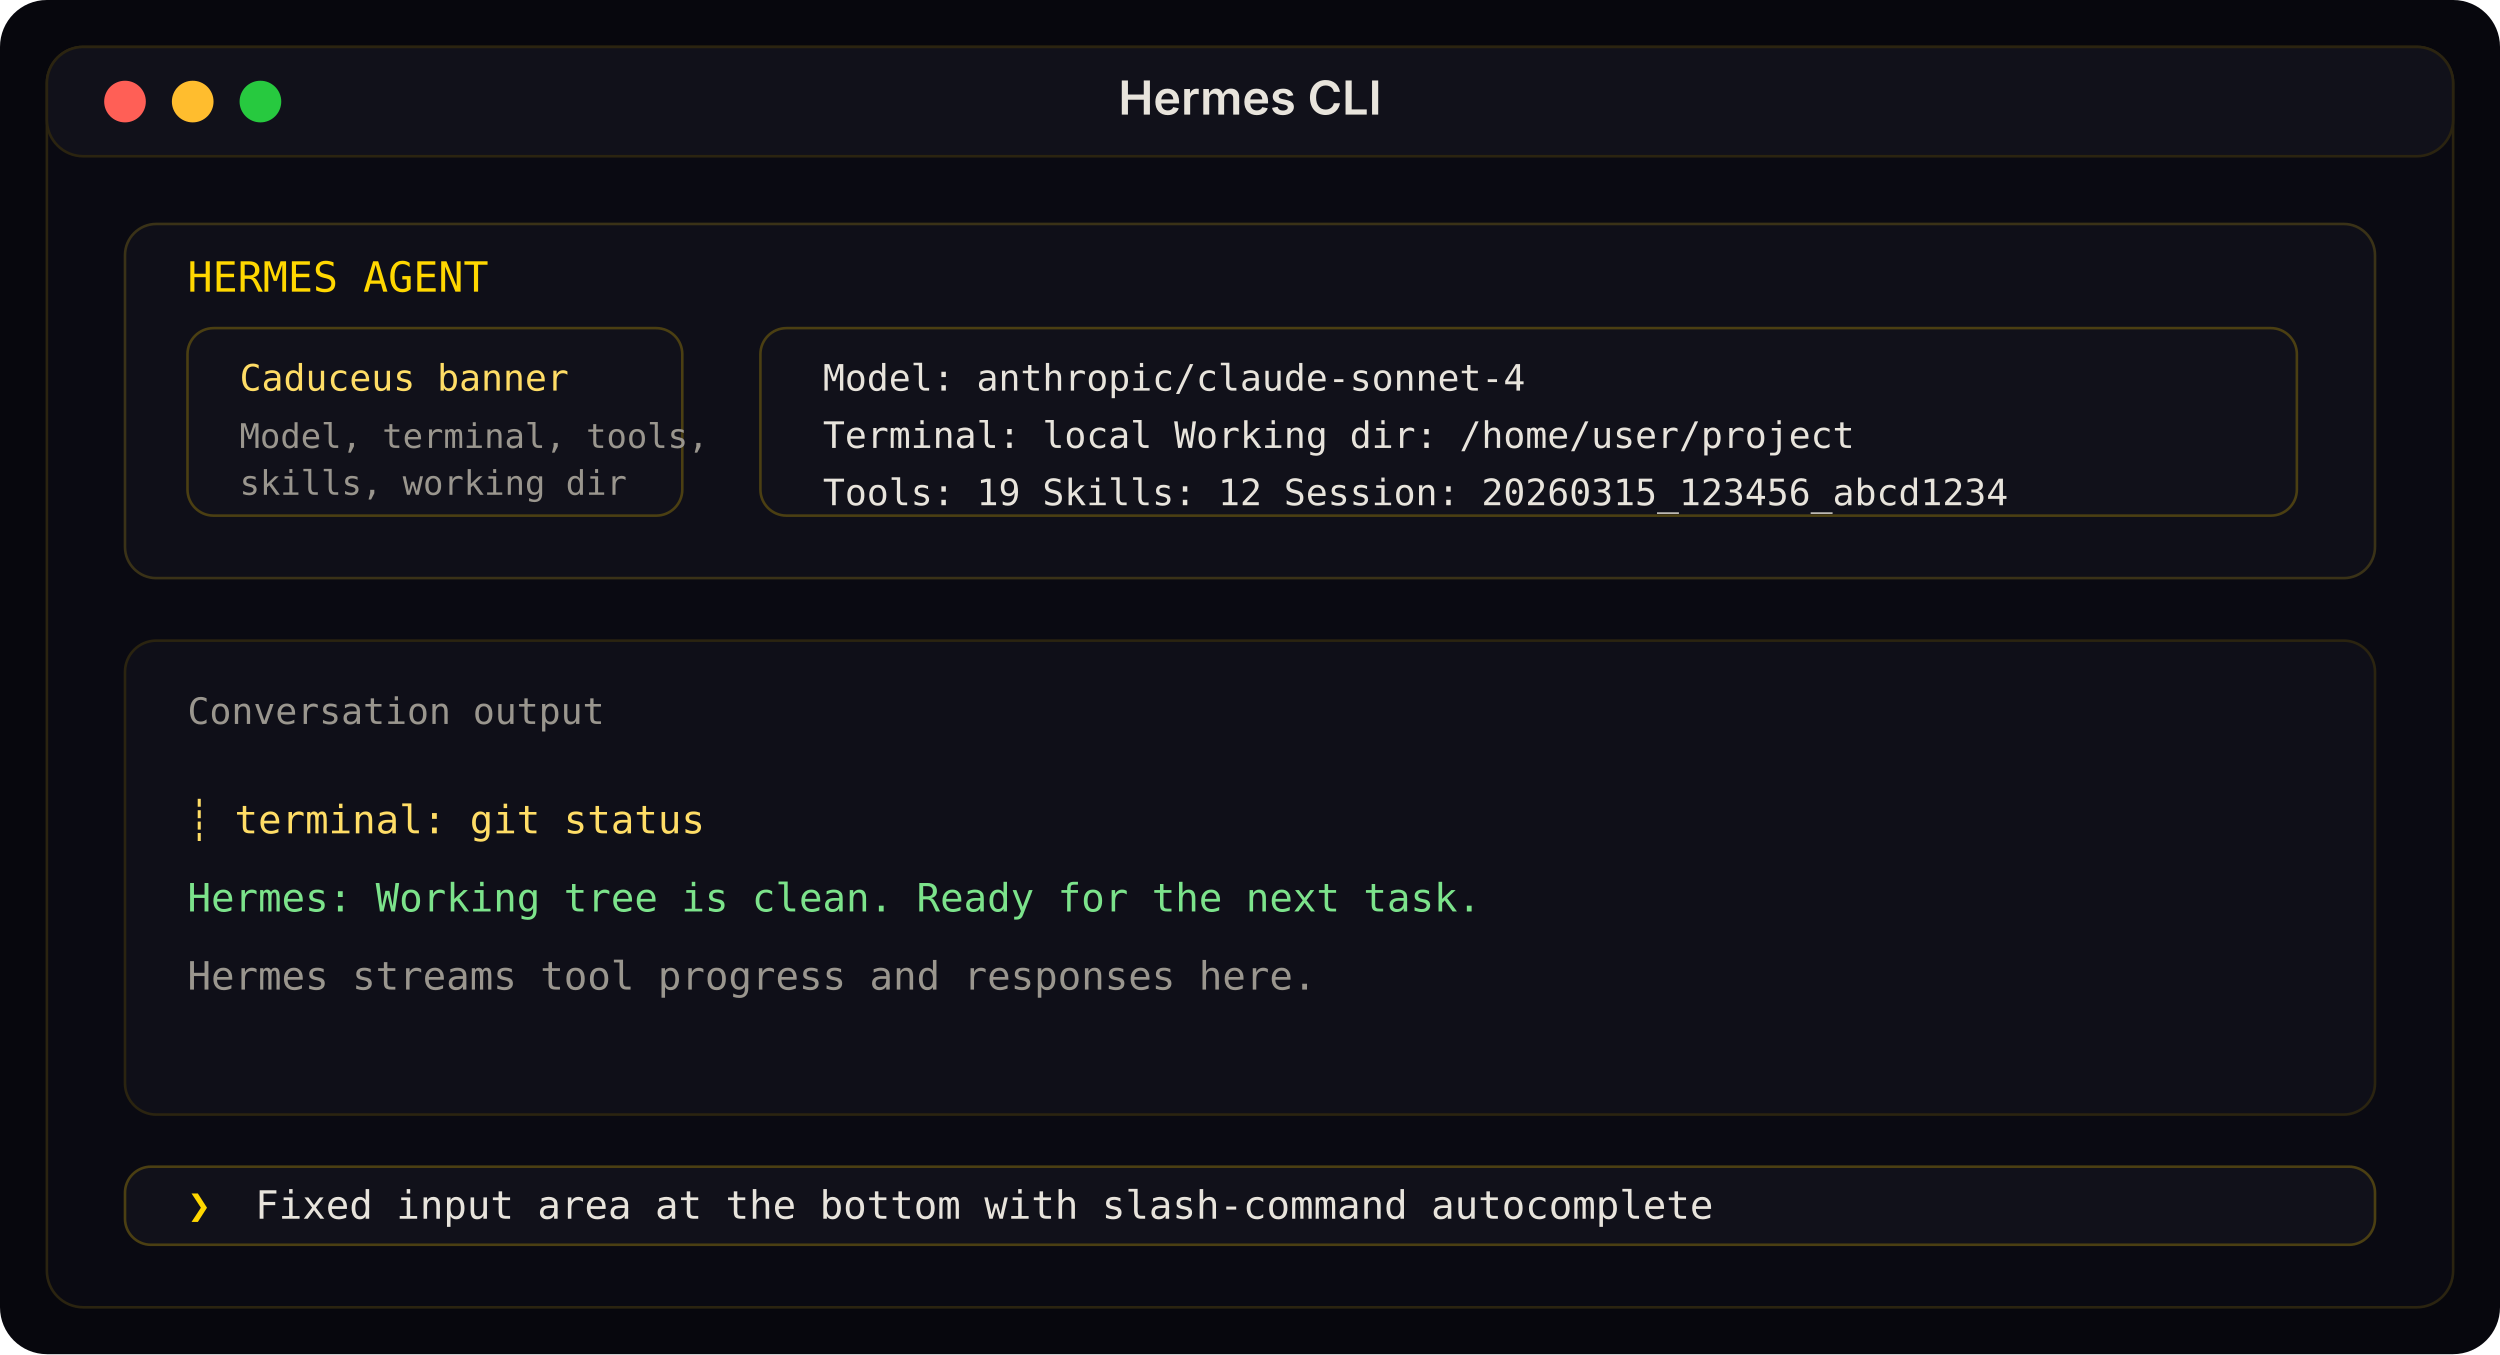
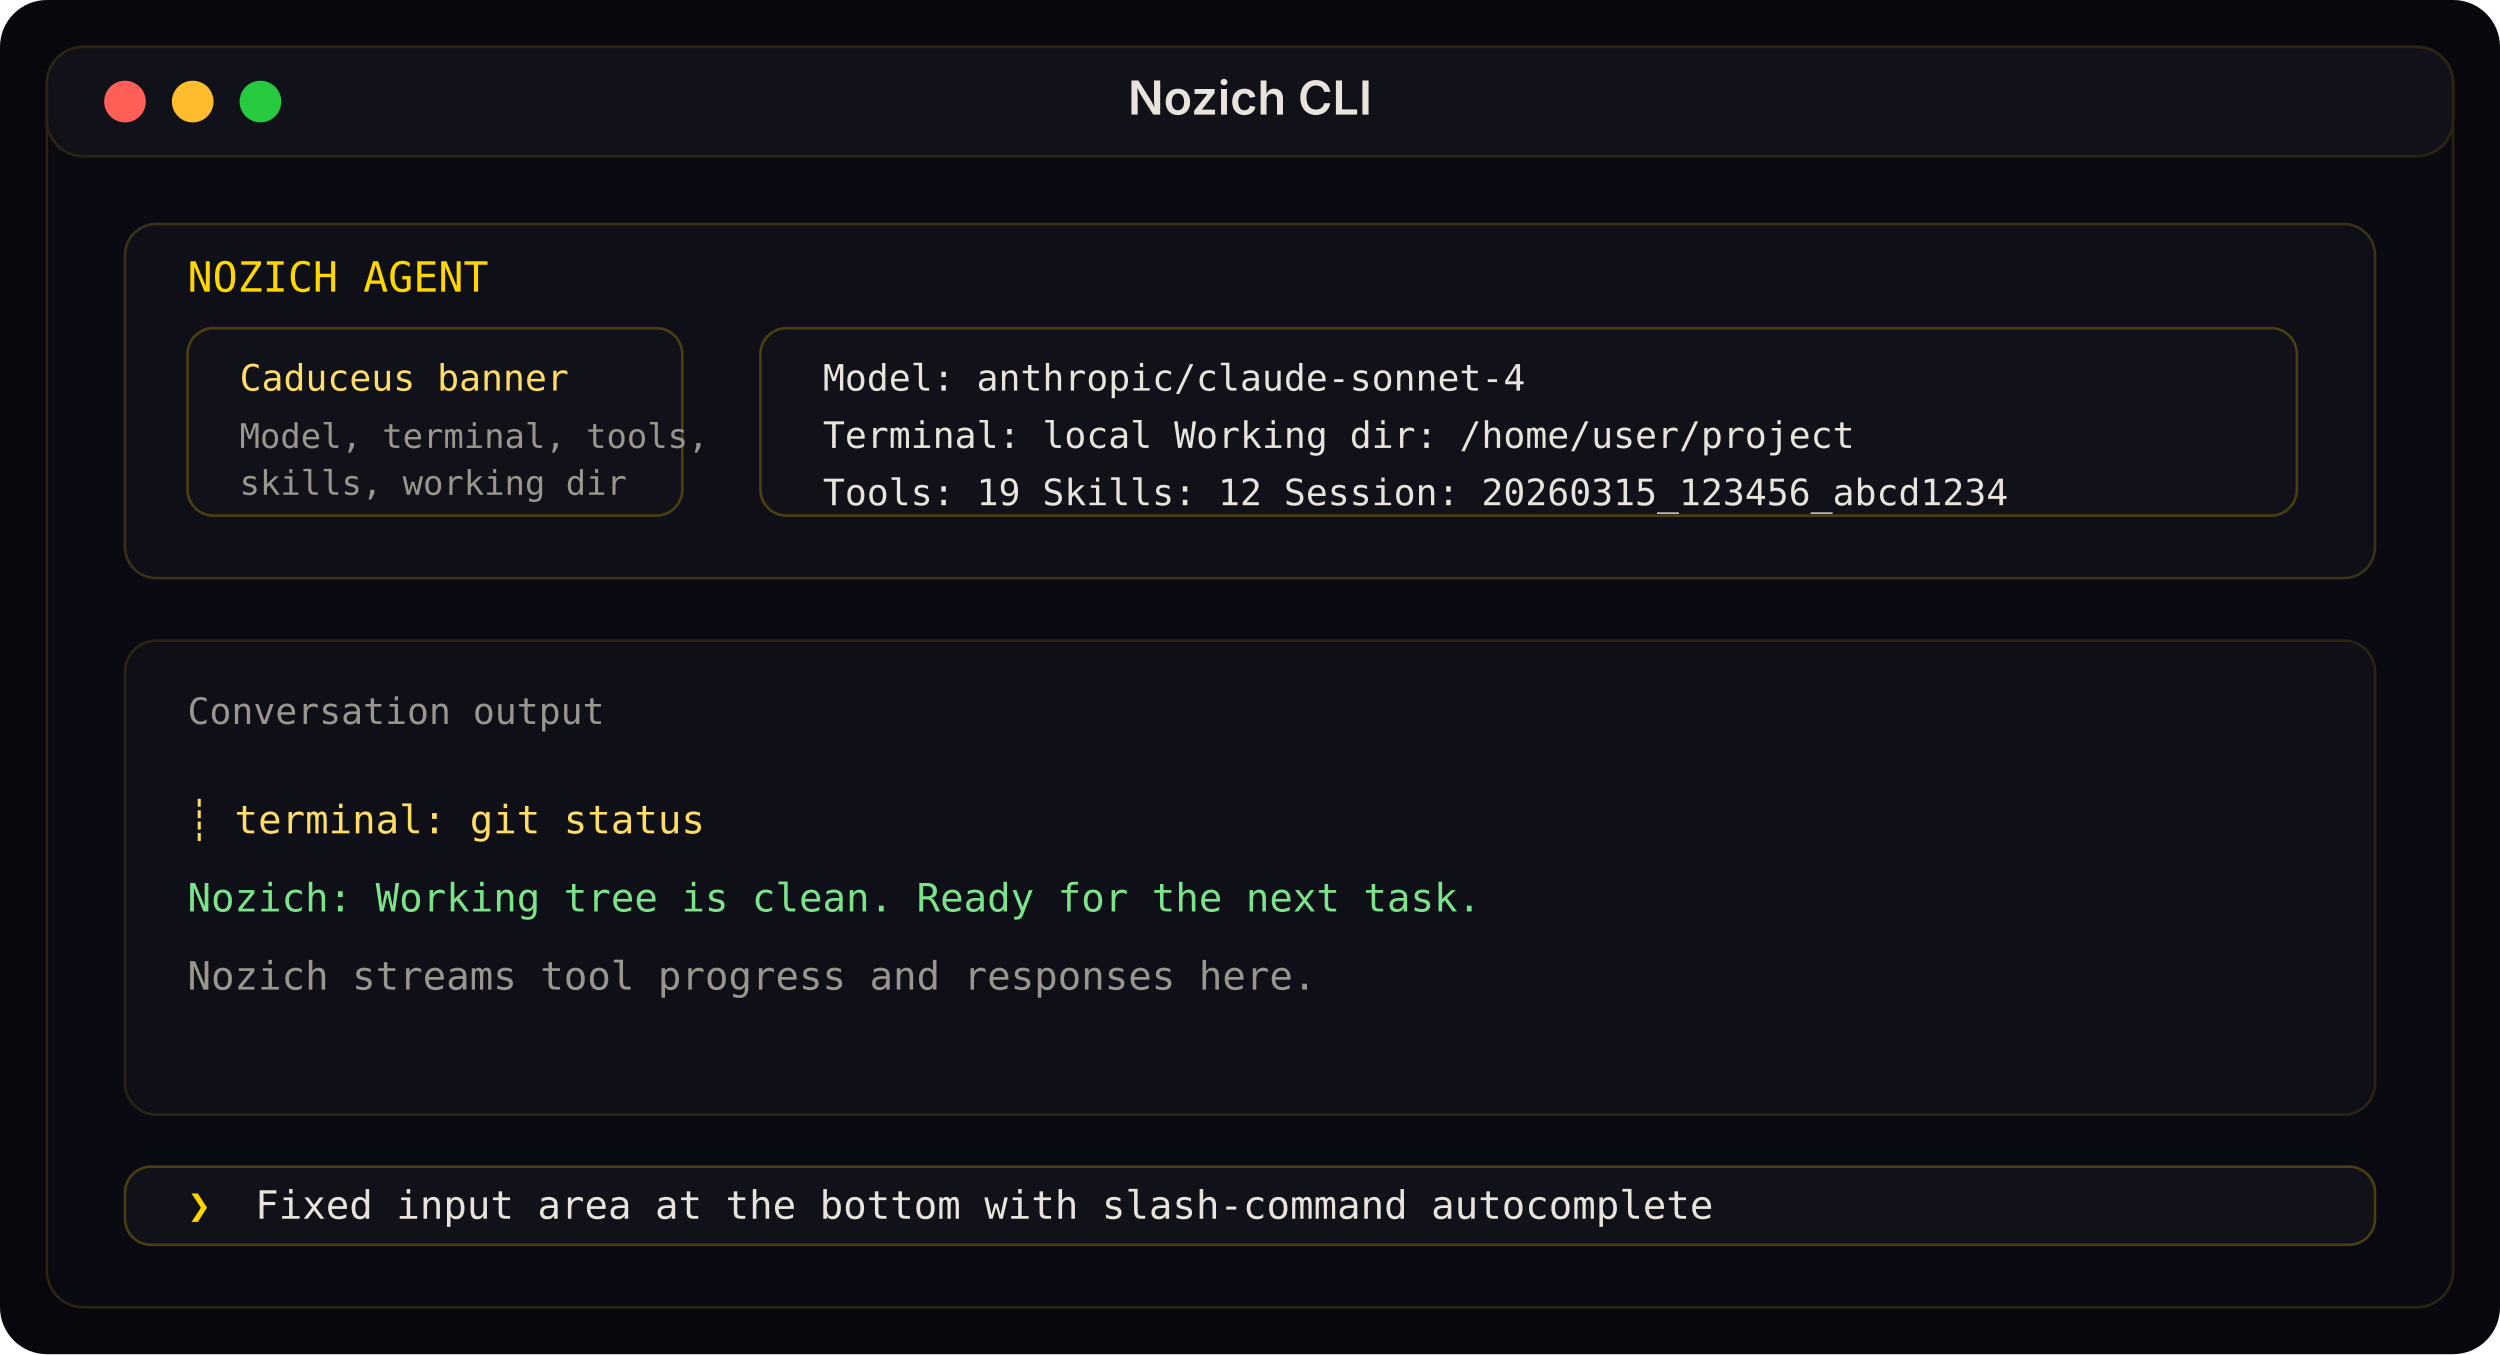
<svg xmlns="http://www.w3.org/2000/svg" width="960" height="520" viewBox="0 0 960 520" role="img" aria-labelledby="title desc">
  <rect width="960" height="520" rx="18" fill="#07070d" />
  <rect x="18" y="18" width="924" height="484" rx="14" fill="#0a0a12" stroke="#2b2410" />
  <rect x="18" y="18" width="924" height="42" rx="14" fill="#11111a" stroke="#2b2410" />
  <circle cx="48" cy="39" r="8" fill="#ff5f56" />
  <circle cx="74" cy="39" r="8" fill="#ffbd2e" />
  <circle cx="100" cy="39" r="8" fill="#27c93f" />
-   <text x="480" y="44" text-anchor="middle" fill="#e8e4dc" font-family="Inter, sans-serif" font-size="18" font-weight="600">Hermes CLI</text>
+   <text x="480" y="44" text-anchor="middle" fill="#e8e4dc" font-family="Inter, sans-serif" font-size="18" font-weight="600">Nozich CLI</text>
  <rect x="48" y="86" width="864" height="136" rx="12" fill="#0f0f18" stroke="#3a3217" />
-   <text x="72" y="112" fill="#ffd700" font-family="JetBrains Mono, monospace" font-size="16">HERMES AGENT</text>
+   <text x="72" y="112" fill="#ffd700" font-family="JetBrains Mono, monospace" font-size="16">NOZICH AGENT</text>
  <rect x="72" y="126" width="190" height="72" rx="10" fill="#11111a" stroke="#4b3f12" />
  <text x="92" y="150" fill="#ffdd66" font-family="JetBrains Mono, monospace" font-size="14">Caduceus banner</text>
  <text x="92" y="172" fill="#9a968e" font-family="JetBrains Mono, monospace" font-size="13">Model, terminal, tools,</text>
  <text x="92" y="190" fill="#9a968e" font-family="JetBrains Mono, monospace" font-size="13">skills, working dir</text>
  <rect x="292" y="126" width="590" height="72" rx="10" fill="#11111a" stroke="#4b3f12" />
  <text x="316" y="150" fill="#e8e4dc" font-family="JetBrains Mono, monospace" font-size="14">Model: anthropic/claude-sonnet-4</text>
  <text x="316" y="172" fill="#e8e4dc" font-family="JetBrains Mono, monospace" font-size="14">Terminal: local   Working dir: /home/user/project</text>
  <text x="316" y="194" fill="#e8e4dc" font-family="JetBrains Mono, monospace" font-size="14">Tools: 19   Skills: 12   Session: 20260315_123456_abcd1234</text>
  <rect x="48" y="246" width="864" height="182" rx="12" fill="#0f0f18" stroke="#2b2410" />
  <text x="72" y="278" fill="#9a968e" font-family="JetBrains Mono, monospace" font-size="14">Conversation output</text>
  <text x="72" y="320" fill="#ffdd66" font-family="JetBrains Mono, monospace" font-size="15">┊ terminal: git status</text>
-   <text x="72" y="350" fill="#7ce38b" font-family="JetBrains Mono, monospace" font-size="15">Hermes: Working tree is clean. Ready for the next task.</text>
-   <text x="72" y="380" fill="#9a968e" font-family="JetBrains Mono, monospace" font-size="15">Hermes streams tool progress and responses here.</text>
+   <text x="72" y="350" fill="#7ce38b" font-family="JetBrains Mono, monospace" font-size="15">Nozich: Working tree is clean. Ready for the next task.</text>
+   <text x="72" y="380" fill="#9a968e" font-family="JetBrains Mono, monospace" font-size="15">Nozich streams tool progress and responses here.</text>
  <rect x="48" y="448" width="864" height="30" rx="10" fill="#11111a" stroke="#4b3f12" />
  <text x="72" y="468" fill="#ffd700" font-family="JetBrains Mono, monospace" font-size="15">❯</text>
  <text x="98" y="468" fill="#e8e4dc" font-family="JetBrains Mono, monospace" font-size="15">Fixed input area at the bottom with slash-command autocomplete</text>
</svg>
